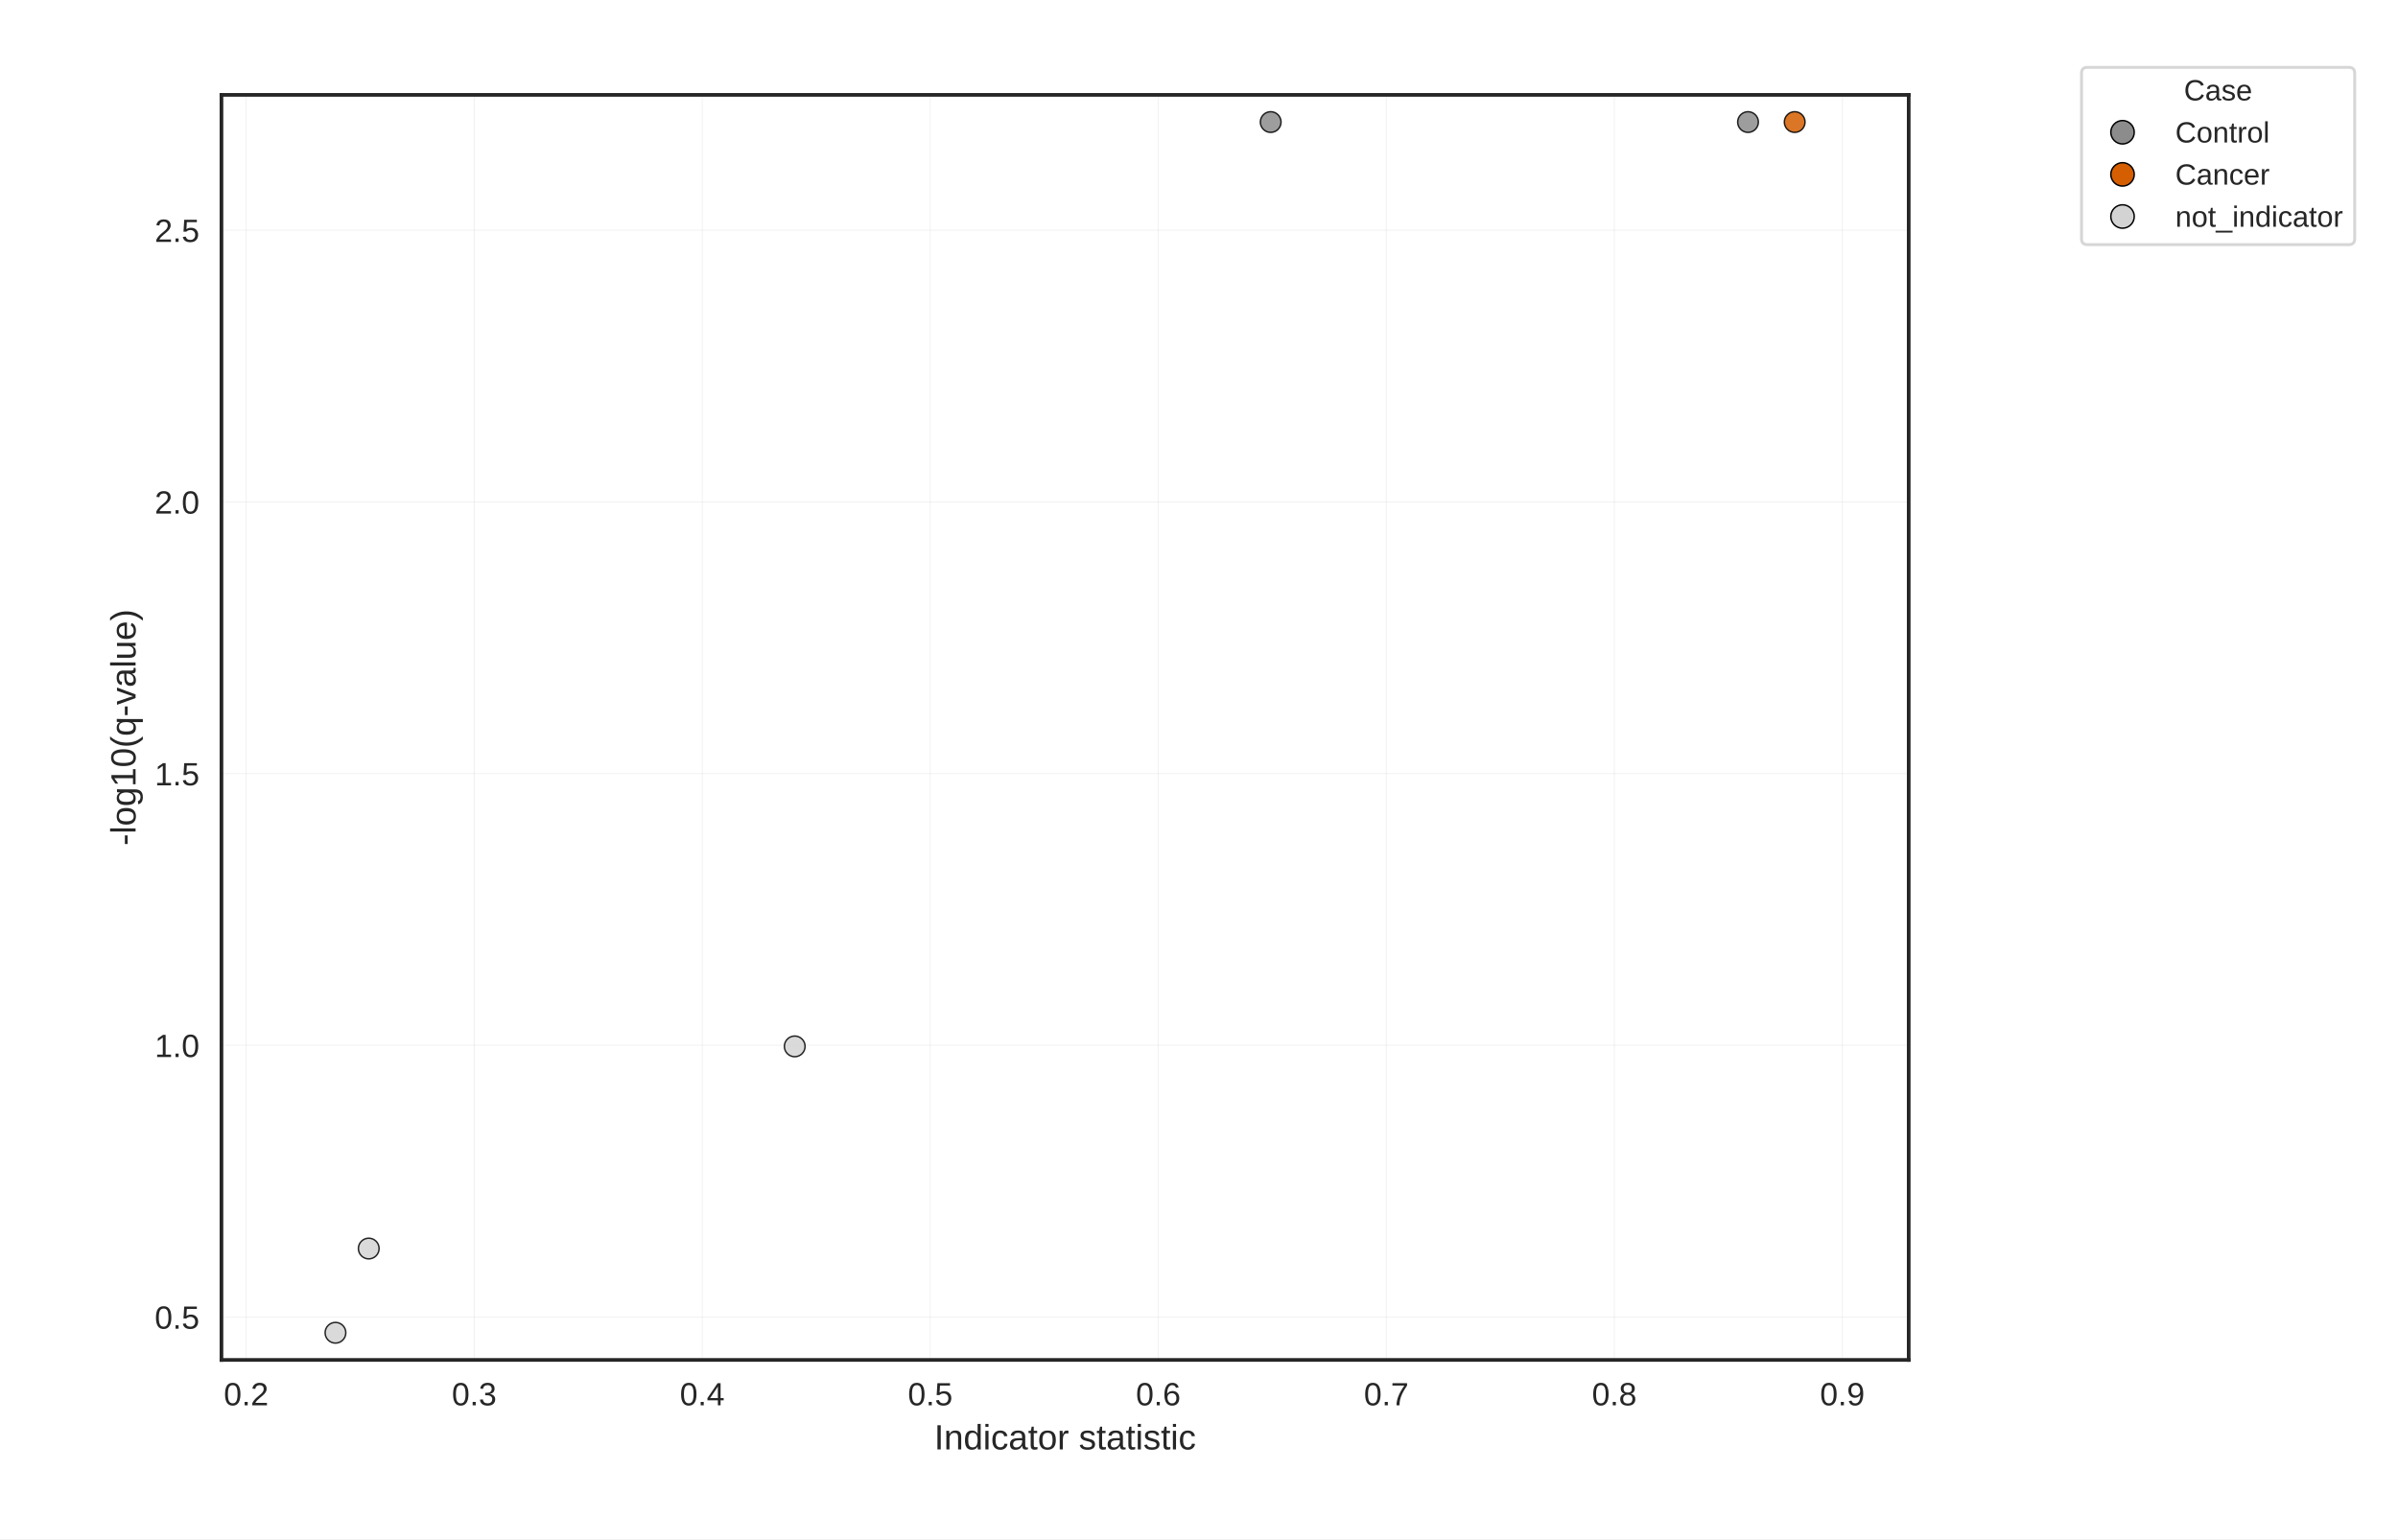
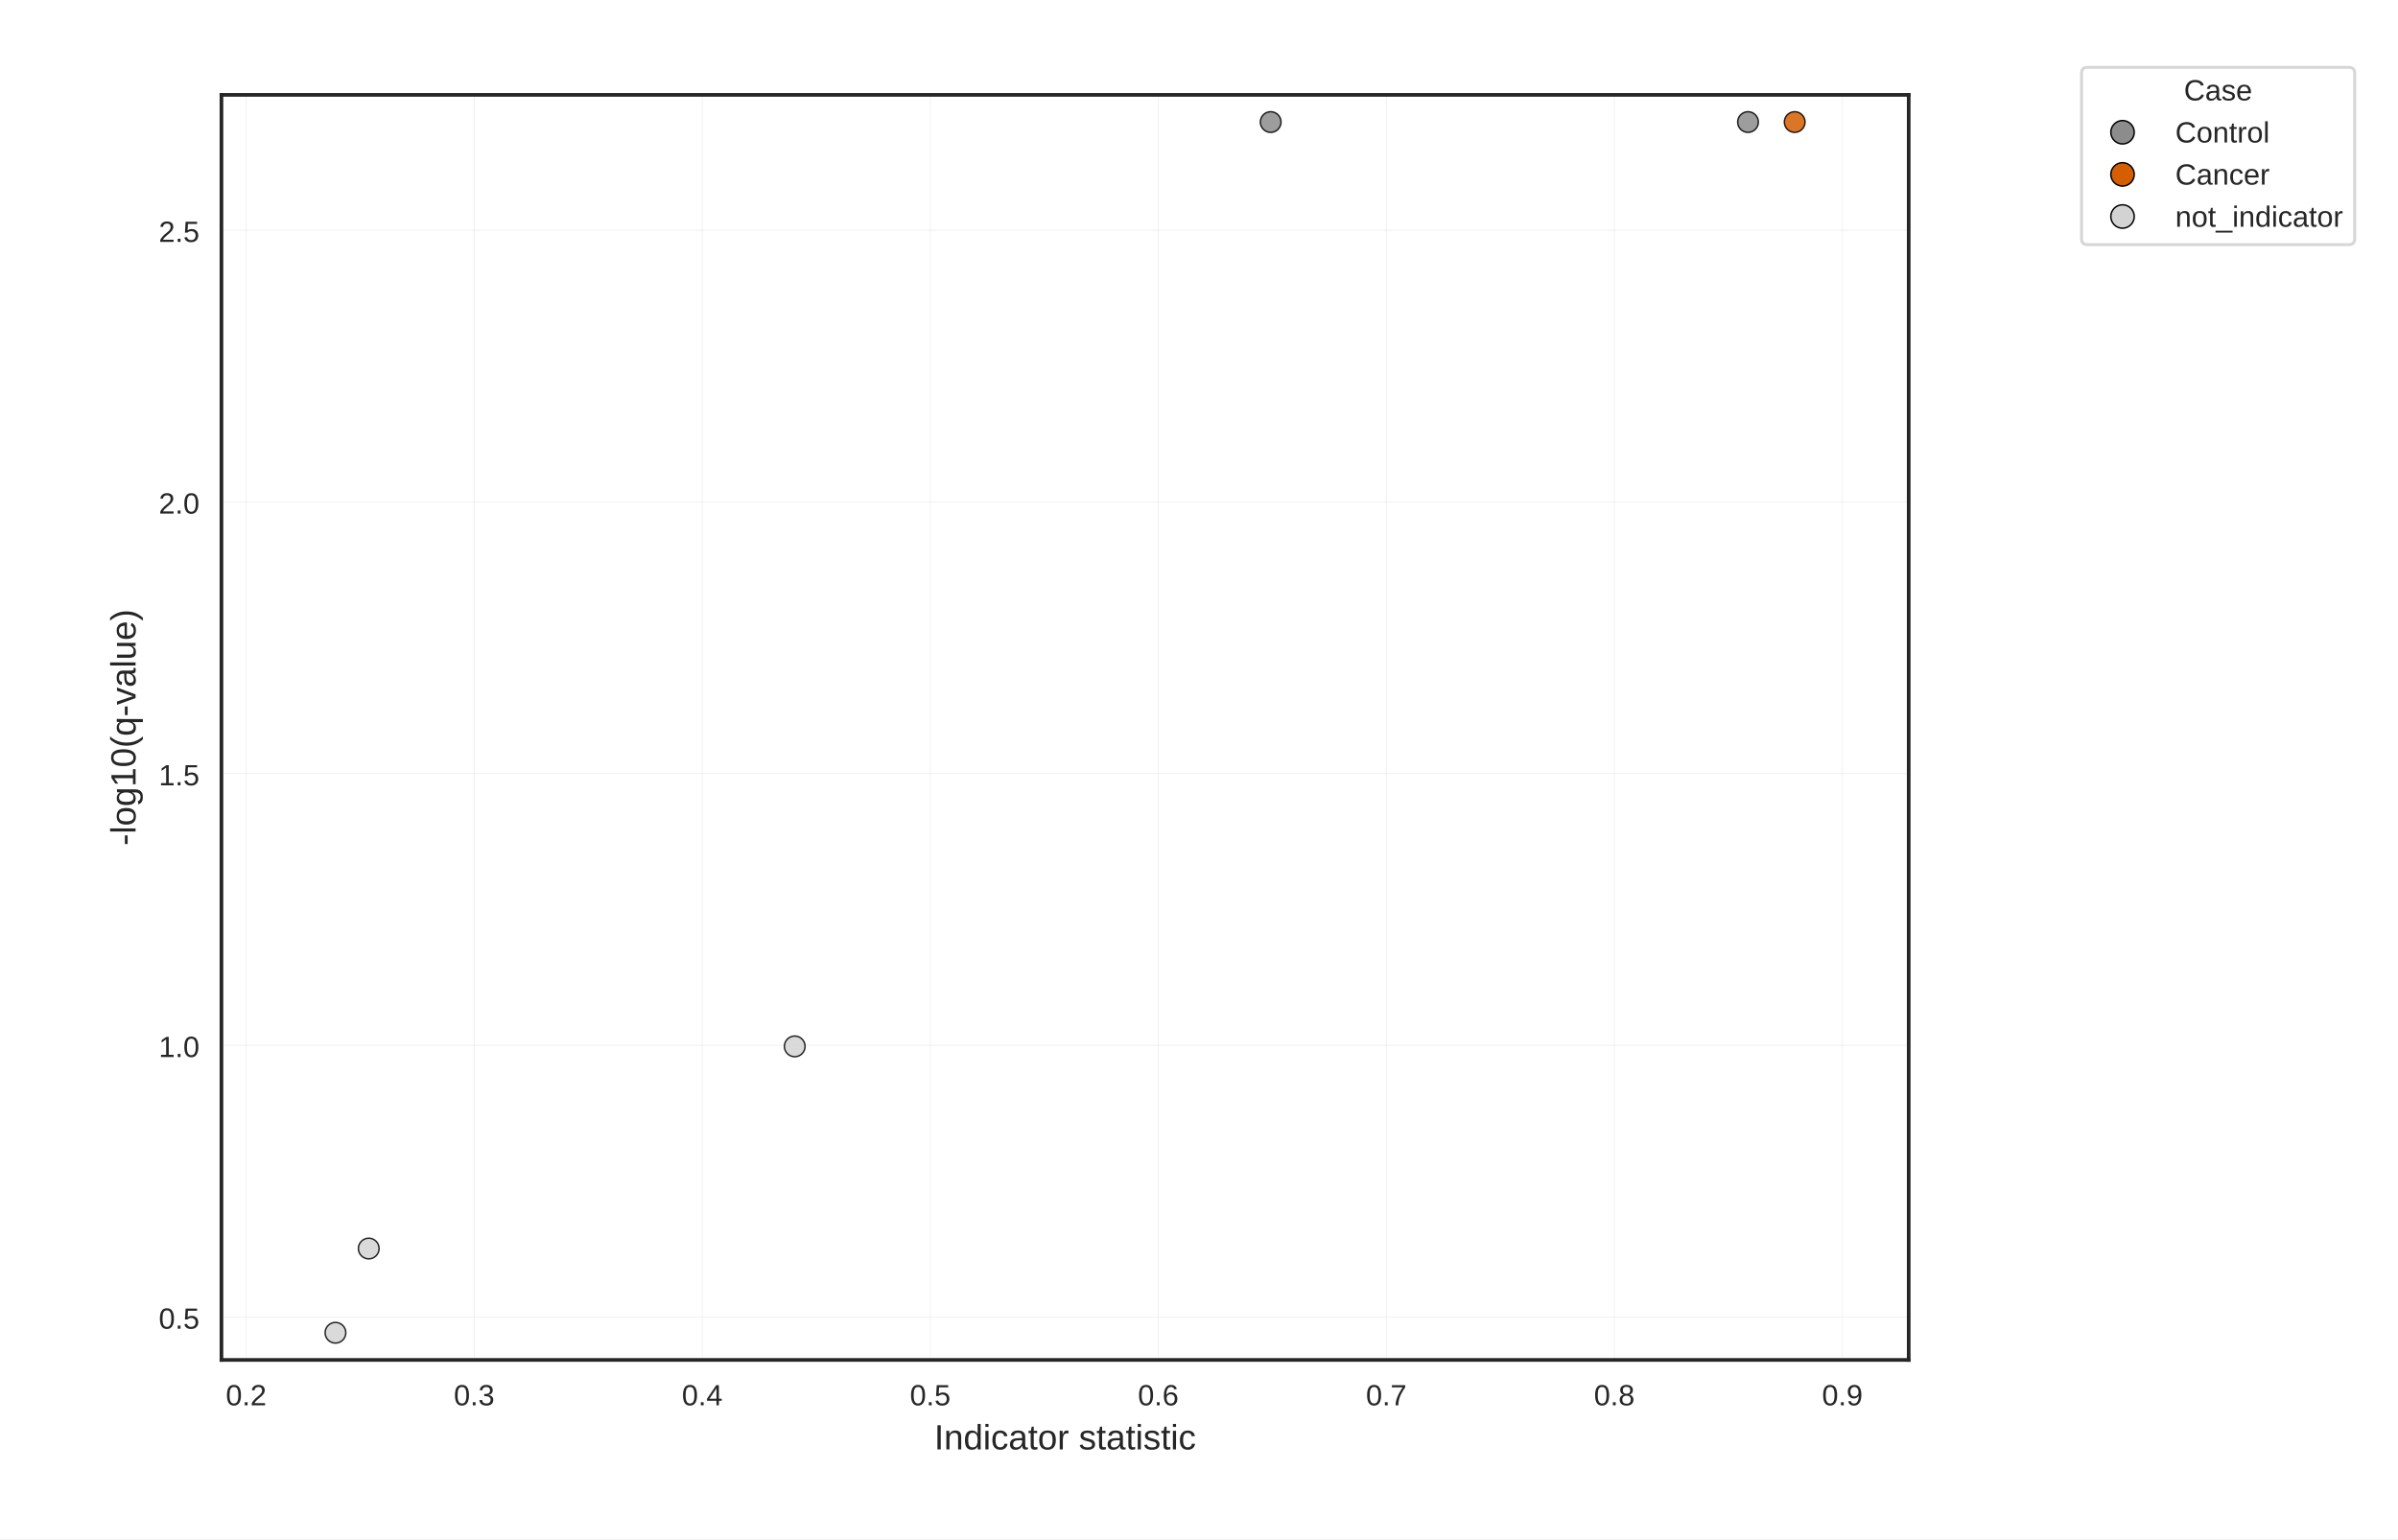
<svg xmlns="http://www.w3.org/2000/svg" xmlns:xlink="http://www.w3.org/1999/xlink" width="818.64pt" height="525.6pt" viewBox="0 0 818.64 525.6" version="1.1">
  <defs>
    <style type="text/css">*{stroke-linejoin: round; stroke-linecap: butt}</style>
  </defs>
  <g id="figure_1">
    <g id="patch_1">
      <path d="M 0 525.6  L 818.64 525.6  L 818.64 0  L 0 0  z " style="fill: #ffffff" />
    </g>
    <g id="axes_1">
      <g id="patch_2">
        <path d="M 75.6 464.4  L 651.6 464.4  L 651.6 32.4  L 75.6 32.4  z " style="fill: #ffffff" />
      </g>
      <g id="matplotlib.axis_1">
        <g id="xtick_1">
          <g id="line2d_1">
            <path d="M 84.04 464.4  L 84.04 32.4  " clip-path="url(#p97b5683279)" style="fill: none; stroke: #cccccc; stroke-opacity: 0.3; stroke-width: 0.3; stroke-linecap: round" />
          </g>
          <g id="text_1">
-             <text style="font-size: 11px; font-family: 'Arial', 'DejaVu Sans', 'Liberation Sans', 'Bitstream Vera Sans', sans-serif; text-anchor: middle; fill: #262626" x="84.04" y="479.908" transform="rotate(-0 84.0404 479.9083)">0.2</text>
+             <text style="font-size: 10px; font-family: 'Arial', 'DejaVu Sans', 'Liberation Sans', 'Bitstream Vera Sans', sans-serif; text-anchor: middle; fill: #262626" x="84.04" y="479.908" transform="rotate(-0 84.0404 479.9083)">0.2</text>
          </g>
        </g>
        <g id="xtick_2">
          <g id="line2d_2">
            <path d="M 161.885 464.4  L 161.885 32.4  " clip-path="url(#p97b5683279)" style="fill: none; stroke: #cccccc; stroke-opacity: 0.3; stroke-width: 0.3; stroke-linecap: round" />
          </g>
          <g id="text_2">
-             <text style="font-size: 11px; font-family: 'Arial', 'DejaVu Sans', 'Liberation Sans', 'Bitstream Vera Sans', sans-serif; text-anchor: middle; fill: #262626" x="161.885" y="479.908" transform="rotate(-0 161.8852 479.9083)">0.3</text>
+             <text style="font-size: 10px; font-family: 'Arial', 'DejaVu Sans', 'Liberation Sans', 'Bitstream Vera Sans', sans-serif; text-anchor: middle; fill: #262626" x="161.885" y="479.908" transform="rotate(-0 161.8852 479.9083)">0.3</text>
          </g>
        </g>
        <g id="xtick_3">
          <g id="line2d_3">
            <path d="M 239.73 464.4  L 239.73 32.4  " clip-path="url(#p97b5683279)" style="fill: none; stroke: #cccccc; stroke-opacity: 0.3; stroke-width: 0.3; stroke-linecap: round" />
          </g>
          <g id="text_3">
-             <text style="font-size: 11px; font-family: 'Arial', 'DejaVu Sans', 'Liberation Sans', 'Bitstream Vera Sans', sans-serif; text-anchor: middle; fill: #262626" x="239.73" y="479.908" transform="rotate(-0 239.7299 479.9083)">0.4</text>
+             <text style="font-size: 10px; font-family: 'Arial', 'DejaVu Sans', 'Liberation Sans', 'Bitstream Vera Sans', sans-serif; text-anchor: middle; fill: #262626" x="239.73" y="479.908" transform="rotate(-0 239.7299 479.9083)">0.4</text>
          </g>
        </g>
        <g id="xtick_4">
          <g id="line2d_4">
            <path d="M 317.575 464.4  L 317.575 32.4  " clip-path="url(#p97b5683279)" style="fill: none; stroke: #cccccc; stroke-opacity: 0.3; stroke-width: 0.3; stroke-linecap: round" />
          </g>
          <g id="text_4">
-             <text style="font-size: 11px; font-family: 'Arial', 'DejaVu Sans', 'Liberation Sans', 'Bitstream Vera Sans', sans-serif; text-anchor: middle; fill: #262626" x="317.575" y="479.908" transform="rotate(-0 317.5747 479.9083)">0.5</text>
+             <text style="font-size: 10px; font-family: 'Arial', 'DejaVu Sans', 'Liberation Sans', 'Bitstream Vera Sans', sans-serif; text-anchor: middle; fill: #262626" x="317.575" y="479.908" transform="rotate(-0 317.5747 479.9083)">0.5</text>
          </g>
        </g>
        <g id="xtick_5">
          <g id="line2d_5">
            <path d="M 395.419 464.4  L 395.419 32.4  " clip-path="url(#p97b5683279)" style="fill: none; stroke: #cccccc; stroke-opacity: 0.3; stroke-width: 0.3; stroke-linecap: round" />
          </g>
          <g id="text_5">
-             <text style="font-size: 11px; font-family: 'Arial', 'DejaVu Sans', 'Liberation Sans', 'Bitstream Vera Sans', sans-serif; text-anchor: middle; fill: #262626" x="395.419" y="479.908" transform="rotate(-0 395.4194 479.9083)">0.6</text>
+             <text style="font-size: 10px; font-family: 'Arial', 'DejaVu Sans', 'Liberation Sans', 'Bitstream Vera Sans', sans-serif; text-anchor: middle; fill: #262626" x="395.419" y="479.908" transform="rotate(-0 395.4194 479.9083)">0.6</text>
          </g>
        </g>
        <g id="xtick_6">
          <g id="line2d_6">
            <path d="M 473.264 464.4  L 473.264 32.4  " clip-path="url(#p97b5683279)" style="fill: none; stroke: #cccccc; stroke-opacity: 0.3; stroke-width: 0.3; stroke-linecap: round" />
          </g>
          <g id="text_6">
-             <text style="font-size: 11px; font-family: 'Arial', 'DejaVu Sans', 'Liberation Sans', 'Bitstream Vera Sans', sans-serif; text-anchor: middle; fill: #262626" x="473.264" y="479.908" transform="rotate(-0 473.2642 479.9083)">0.7</text>
+             <text style="font-size: 10px; font-family: 'Arial', 'DejaVu Sans', 'Liberation Sans', 'Bitstream Vera Sans', sans-serif; text-anchor: middle; fill: #262626" x="473.264" y="479.908" transform="rotate(-0 473.2642 479.9083)">0.7</text>
          </g>
        </g>
        <g id="xtick_7">
          <g id="line2d_7">
            <path d="M 551.109 464.4  L 551.109 32.4  " clip-path="url(#p97b5683279)" style="fill: none; stroke: #cccccc; stroke-opacity: 0.3; stroke-width: 0.3; stroke-linecap: round" />
          </g>
          <g id="text_7">
-             <text style="font-size: 11px; font-family: 'Arial', 'DejaVu Sans', 'Liberation Sans', 'Bitstream Vera Sans', sans-serif; text-anchor: middle; fill: #262626" x="551.109" y="479.908" transform="rotate(-0 551.1089 479.9083)">0.8</text>
+             <text style="font-size: 10px; font-family: 'Arial', 'DejaVu Sans', 'Liberation Sans', 'Bitstream Vera Sans', sans-serif; text-anchor: middle; fill: #262626" x="551.109" y="479.908" transform="rotate(-0 551.1089 479.9083)">0.8</text>
          </g>
        </g>
        <g id="xtick_8">
          <g id="line2d_8">
            <path d="M 628.954 464.4  L 628.954 32.4  " clip-path="url(#p97b5683279)" style="fill: none; stroke: #cccccc; stroke-opacity: 0.3; stroke-width: 0.3; stroke-linecap: round" />
          </g>
          <g id="text_8">
-             <text style="font-size: 11px; font-family: 'Arial', 'DejaVu Sans', 'Liberation Sans', 'Bitstream Vera Sans', sans-serif; text-anchor: middle; fill: #262626" x="628.954" y="479.908" transform="rotate(-0 628.9537 479.9083)">0.9</text>
+             <text style="font-size: 10px; font-family: 'Arial', 'DejaVu Sans', 'Liberation Sans', 'Bitstream Vera Sans', sans-serif; text-anchor: middle; fill: #262626" x="628.954" y="479.908" transform="rotate(-0 628.9537 479.9083)">0.9</text>
          </g>
        </g>
        <g id="text_9">
          <text style="font-size: 12px; font-family: 'Arial', 'DejaVu Sans', 'Liberation Sans', 'Bitstream Vera Sans', sans-serif; text-anchor: middle; fill: #262626" x="363.6" y="494.96" transform="rotate(-0 363.6 494.9596)">Indicator statistic</text>
        </g>
      </g>
      <g id="matplotlib.axis_2">
        <g id="ytick_1">
          <g id="line2d_9">
            <path d="M 75.6 449.74  L 651.6 449.74  " clip-path="url(#p97b5683279)" style="fill: none; stroke: #cccccc; stroke-opacity: 0.3; stroke-width: 0.3; stroke-linecap: round" />
          </g>
          <g id="text_10">
-             <text style="font-size: 11px; font-family: 'Arial', 'DejaVu Sans', 'Liberation Sans', 'Bitstream Vera Sans', sans-serif; text-anchor: end; fill: #262626" x="68.1" y="453.744" transform="rotate(-0 68.1 453.7444)">0.5</text>
+             <text style="font-size: 10px; font-family: 'Arial', 'DejaVu Sans', 'Liberation Sans', 'Bitstream Vera Sans', sans-serif; text-anchor: end; fill: #262626" x="68.1" y="453.744" transform="rotate(-0 68.1 453.7444)">0.5</text>
          </g>
        </g>
        <g id="ytick_2">
          <g id="line2d_10">
            <path d="M 75.6 356.957  L 651.6 356.957  " clip-path="url(#p97b5683279)" style="fill: none; stroke: #cccccc; stroke-opacity: 0.3; stroke-width: 0.3; stroke-linecap: round" />
          </g>
          <g id="text_11">
-             <text style="font-size: 11px; font-family: 'Arial', 'DejaVu Sans', 'Liberation Sans', 'Bitstream Vera Sans', sans-serif; text-anchor: end; fill: #262626" x="68.1" y="360.961" transform="rotate(-0 68.1 360.9609)">1.0</text>
+             <text style="font-size: 10px; font-family: 'Arial', 'DejaVu Sans', 'Liberation Sans', 'Bitstream Vera Sans', sans-serif; text-anchor: end; fill: #262626" x="68.1" y="360.961" transform="rotate(-0 68.1 360.9609)">1.0</text>
          </g>
        </g>
        <g id="ytick_3">
          <g id="line2d_11">
            <path d="M 75.6 264.173  L 651.6 264.173  " clip-path="url(#p97b5683279)" style="fill: none; stroke: #cccccc; stroke-opacity: 0.3; stroke-width: 0.3; stroke-linecap: round" />
          </g>
          <g id="text_12">
-             <text style="font-size: 11px; font-family: 'Arial', 'DejaVu Sans', 'Liberation Sans', 'Bitstream Vera Sans', sans-serif; text-anchor: end; fill: #262626" x="68.1" y="268.177" transform="rotate(-0 68.1 268.1773)">1.5</text>
+             <text style="font-size: 10px; font-family: 'Arial', 'DejaVu Sans', 'Liberation Sans', 'Bitstream Vera Sans', sans-serif; text-anchor: end; fill: #262626" x="68.1" y="268.177" transform="rotate(-0 68.1 268.1773)">1.5</text>
          </g>
        </g>
        <g id="ytick_4">
          <g id="line2d_12">
            <path d="M 75.6 171.39  L 651.6 171.39  " clip-path="url(#p97b5683279)" style="fill: none; stroke: #cccccc; stroke-opacity: 0.3; stroke-width: 0.3; stroke-linecap: round" />
          </g>
          <g id="text_13">
-             <text style="font-size: 11px; font-family: 'Arial', 'DejaVu Sans', 'Liberation Sans', 'Bitstream Vera Sans', sans-serif; text-anchor: end; fill: #262626" x="68.1" y="175.394" transform="rotate(-0 68.1 175.3938)">2.0</text>
+             <text style="font-size: 10px; font-family: 'Arial', 'DejaVu Sans', 'Liberation Sans', 'Bitstream Vera Sans', sans-serif; text-anchor: end; fill: #262626" x="68.1" y="175.394" transform="rotate(-0 68.1 175.3938)">2.0</text>
          </g>
        </g>
        <g id="ytick_5">
          <g id="line2d_13">
            <path d="M 75.6 78.606  L 651.6 78.606  " clip-path="url(#p97b5683279)" style="fill: none; stroke: #cccccc; stroke-opacity: 0.3; stroke-width: 0.3; stroke-linecap: round" />
          </g>
          <g id="text_14">
-             <text style="font-size: 11px; font-family: 'Arial', 'DejaVu Sans', 'Liberation Sans', 'Bitstream Vera Sans', sans-serif; text-anchor: end; fill: #262626" x="68.1" y="82.61" transform="rotate(-0 68.1 82.61034)">2.5</text>
+             <text style="font-size: 10px; font-family: 'Arial', 'DejaVu Sans', 'Liberation Sans', 'Bitstream Vera Sans', sans-serif; text-anchor: end; fill: #262626" x="68.1" y="82.61" transform="rotate(-0 68.1 82.61034)">2.5</text>
          </g>
        </g>
        <g id="text_15">
          <text style="font-size: 12px; font-family: 'Arial', 'DejaVu Sans', 'Liberation Sans', 'Bitstream Vera Sans', sans-serif; text-anchor: middle; fill: #262626" x="46.284" y="248.4" transform="rotate(-90 46.28437 248.4)">-log10(q-value)</text>
        </g>
      </g>
      <g id="PathCollection_1">
        <defs>
          <path id="C0_0_222e476c96" d="M 0 3.536  C 0.938 3.536 1.837 3.163 2.5 2.5  C 3.163 1.837 3.536 0.938 3.536 -0  C 3.536 -0.938 3.163 -1.837 2.5 -2.5  C 1.837 -3.163 0.938 -3.536 0 -3.536  C -0.938 -3.536 -1.837 -3.163 -2.5 -2.5  C -3.163 -1.837 -3.536 -0.938 -3.536 0  C -3.536 0.938 -3.163 1.837 -2.5 2.5  C -1.837 3.163 -0.938 3.536 0 3.536  z " />
        </defs>
        <g clip-path="url(#p97b5683279)">
          <use xlink:href="#C0_0_222e476c96" x="596.747" y="41.678" style="fill: #8c8c8c; fill-opacity: 0.85; stroke: #000000; stroke-opacity: 0.85; stroke-width: 0.5" />
        </g>
        <g clip-path="url(#p97b5683279)">
          <use xlink:href="#C0_0_222e476c96" x="612.678" y="41.678" style="fill: #d55e00; fill-opacity: 0.85; stroke: #000000; stroke-opacity: 0.85; stroke-width: 0.5" />
        </g>
        <g clip-path="url(#p97b5683279)">
          <use xlink:href="#C0_0_222e476c96" x="125.884" y="426.359" style="fill: #d3d3d3; fill-opacity: 0.85; stroke: #000000; stroke-opacity: 0.85; stroke-width: 0.5" />
        </g>
        <g clip-path="url(#p97b5683279)">
          <use xlink:href="#C0_0_222e476c96" x="433.796" y="41.678" style="fill: #8c8c8c; fill-opacity: 0.85; stroke: #000000; stroke-opacity: 0.85; stroke-width: 0.5" />
        </g>
        <g clip-path="url(#p97b5683279)">
          <use xlink:href="#C0_0_222e476c96" x="114.522" y="455.122" style="fill: #d3d3d3; fill-opacity: 0.85; stroke: #000000; stroke-opacity: 0.85; stroke-width: 0.5" />
        </g>
        <g clip-path="url(#p97b5683279)">
          <use xlink:href="#C0_0_222e476c96" x="271.309" y="357.328" style="fill: #d3d3d3; fill-opacity: 0.85; stroke: #000000; stroke-opacity: 0.85; stroke-width: 0.5" />
        </g>
      </g>
      <g id="patch_3">
        <path d="M 75.6 464.4  L 75.6 32.4  " style="fill: none; stroke: #262626; stroke-width: 1.25; stroke-linejoin: miter; stroke-linecap: square" />
      </g>
      <g id="patch_4">
        <path d="M 651.6 464.4  L 651.6 32.4  " style="fill: none; stroke: #262626; stroke-width: 1.25; stroke-linejoin: miter; stroke-linecap: square" />
      </g>
      <g id="patch_5">
        <path d="M 75.6 464.4  L 651.6 464.4  " style="fill: none; stroke: #262626; stroke-width: 1.25; stroke-linejoin: miter; stroke-linecap: square" />
      </g>
      <g id="patch_6">
        <path d="M 75.6 32.4  L 651.6 32.4  " style="fill: none; stroke: #262626; stroke-width: 1.25; stroke-linejoin: miter; stroke-linecap: square" />
      </g>
    </g>
    <g id="axes_2">
      <g id="legend_1">
        <g id="patch_7">
          <path d="M 712.6 83.539  L 801.856 83.539  Q 803.856 83.539 803.856 81.539  L 803.856 25  Q 803.856 23 801.856 23  L 712.6 23  Q 710.6 23 710.6 25  L 710.6 81.539  Q 710.6 83.539 712.6 83.539  z " style="fill: #ffffff; opacity: 0.8; stroke: #cccccc; stroke-linejoin: miter" />
        </g>
        <g id="text_16">
          <text style="font-size: 10px; font-family: 'Arial', 'DejaVu Sans', 'Liberation Sans', 'Bitstream Vera Sans', sans-serif; text-anchor: start; fill: #262626" x="745.556" y="34.28" transform="rotate(-0 745.5562 34.28027)">Case</text>
        </g>
        <g id="line2d_14">
          <defs>
            <path id="md26b4030ed" d="M 0 4  C 1.061 4 2.078 3.579 2.828 2.828  C 3.579 2.078 4 1.061 4 0  C 4 -1.061 3.579 -2.078 2.828 -2.828  C 2.078 -3.579 1.061 -4 0 -4  C -1.061 -4 -2.078 -3.579 -2.828 -2.828  C -3.579 -2.078 -4 -1.061 -4 0  C -4 1.061 -3.579 2.078 -2.828 2.828  C -2.078 3.579 -1.061 4 0 4  z " style="stroke: #000000; stroke-width: 0.5" />
          </defs>
          <g>
            <use xlink:href="#md26b4030ed" x="724.6" y="45.165" style="fill: #8c8c8c; stroke: #000000; stroke-width: 0.5" />
          </g>
        </g>
        <g id="text_17">
          <text style="font-size: 10px; font-family: 'Arial', 'DejaVu Sans', 'Liberation Sans', 'Bitstream Vera Sans', sans-serif; text-anchor: start; fill: #262626" x="742.6" y="48.665" transform="rotate(-0 742.6 48.66504)">Control</text>
        </g>
        <g id="line2d_15">
          <defs>
            <path id="m3c9c47f677" d="M 0 4  C 1.061 4 2.078 3.579 2.828 2.828  C 3.579 2.078 4 1.061 4 0  C 4 -1.061 3.579 -2.078 2.828 -2.828  C 2.078 -3.579 1.061 -4 0 -4  C -1.061 -4 -2.078 -3.579 -2.828 -2.828  C -3.579 -2.078 -4 -1.061 -4 0  C -4 1.061 -3.579 2.078 -2.828 2.828  C -2.078 3.579 -1.061 4 0 4  z " style="stroke: #000000; stroke-width: 0.5" />
          </defs>
          <g>
            <use xlink:href="#m3c9c47f677" x="724.6" y="59.55" style="fill: #d55e00; stroke: #000000; stroke-width: 0.5" />
          </g>
        </g>
        <g id="text_18">
          <text style="font-size: 10px; font-family: 'Arial', 'DejaVu Sans', 'Liberation Sans', 'Bitstream Vera Sans', sans-serif; text-anchor: start; fill: #262626" x="742.6" y="63.05" transform="rotate(-0 742.6 63.0498)">Cancer</text>
        </g>
        <g id="line2d_16">
          <defs>
            <path id="m48b3f6e76b" d="M 0 4  C 1.061 4 2.078 3.579 2.828 2.828  C 3.579 2.078 4 1.061 4 0  C 4 -1.061 3.579 -2.078 2.828 -2.828  C 2.078 -3.579 1.061 -4 0 -4  C -1.061 -4 -2.078 -3.579 -2.828 -2.828  C -3.579 -2.078 -4 -1.061 -4 0  C -4 1.061 -3.579 2.078 -2.828 2.828  C -2.078 3.579 -1.061 4 0 4  z " style="stroke: #000000; stroke-width: 0.5" />
          </defs>
          <g>
            <use xlink:href="#m48b3f6e76b" x="724.6" y="73.935" style="fill: #d3d3d3; stroke: #000000; stroke-width: 0.5" />
          </g>
        </g>
        <g id="text_19">
          <text style="font-size: 10px; font-family: 'Arial', 'DejaVu Sans', 'Liberation Sans', 'Bitstream Vera Sans', sans-serif; text-anchor: start; fill: #262626" x="742.6" y="77.435" transform="rotate(-0 742.6 77.43457)">not_indicator</text>
        </g>
      </g>
    </g>
  </g>
  <defs>
    <clipPath id="p97b5683279">
      <rect x="75.6" y="32.4" width="576" height="432" />
    </clipPath>
  </defs>
</svg>
